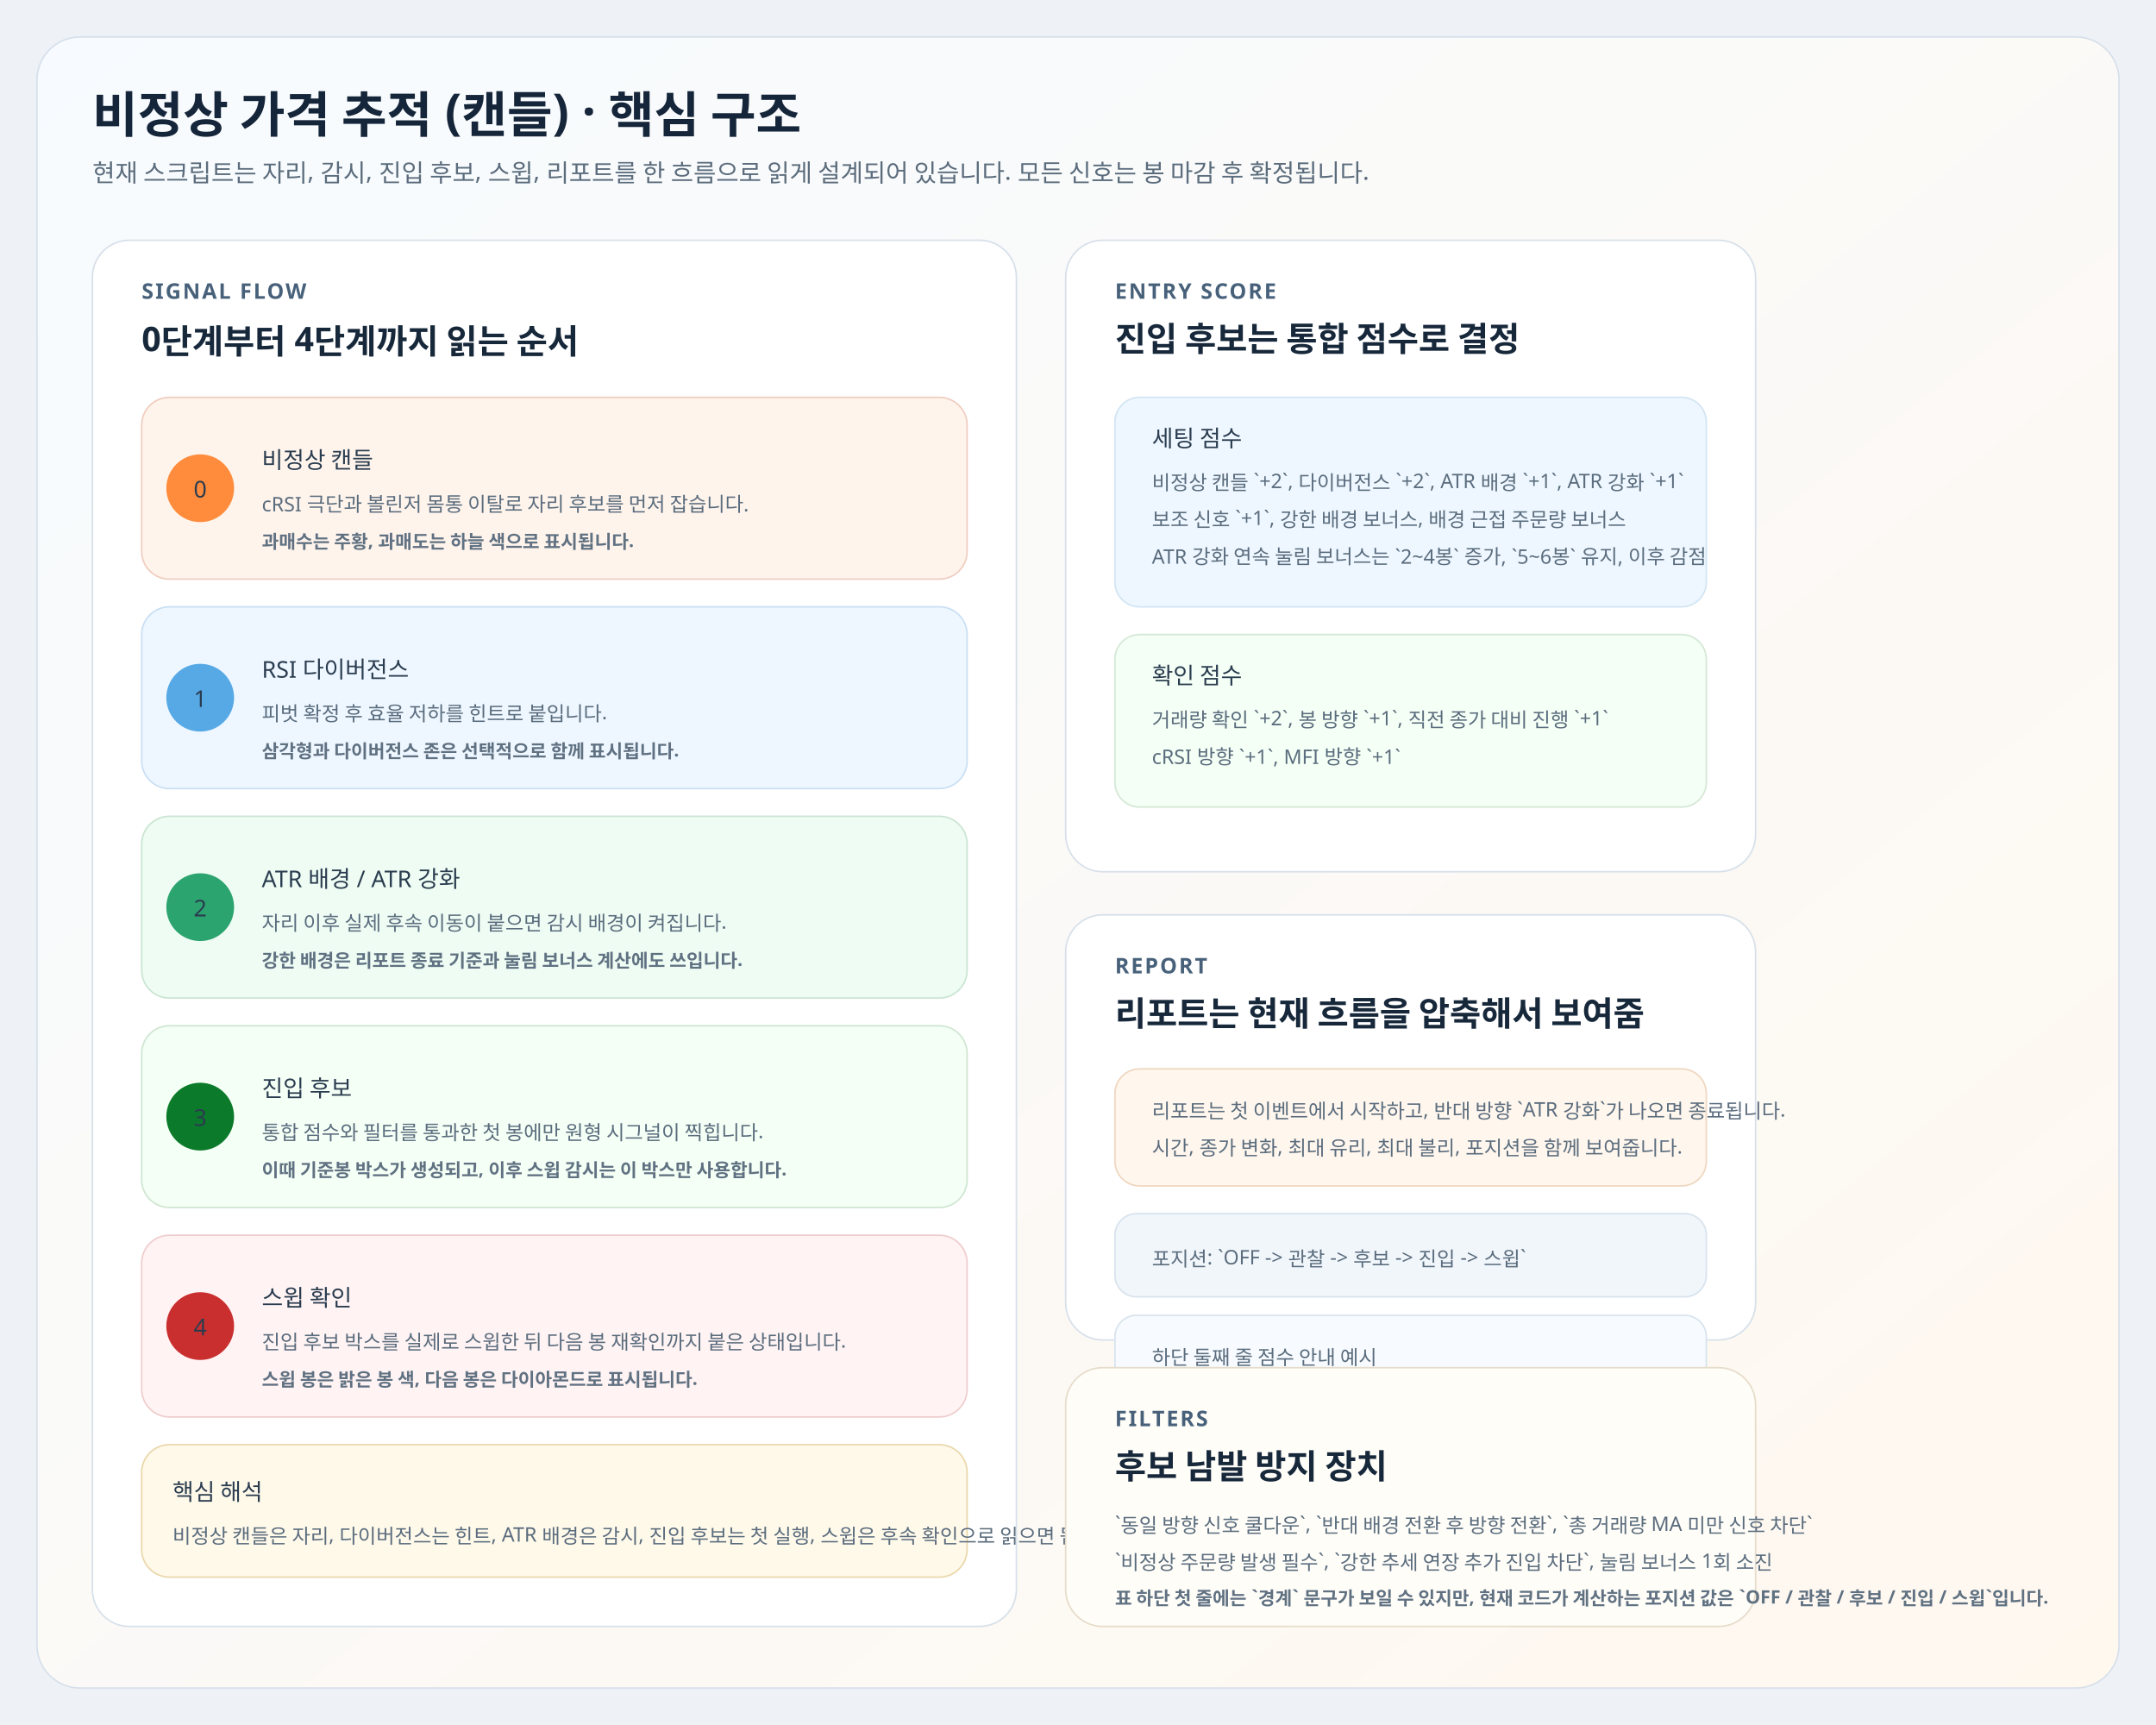
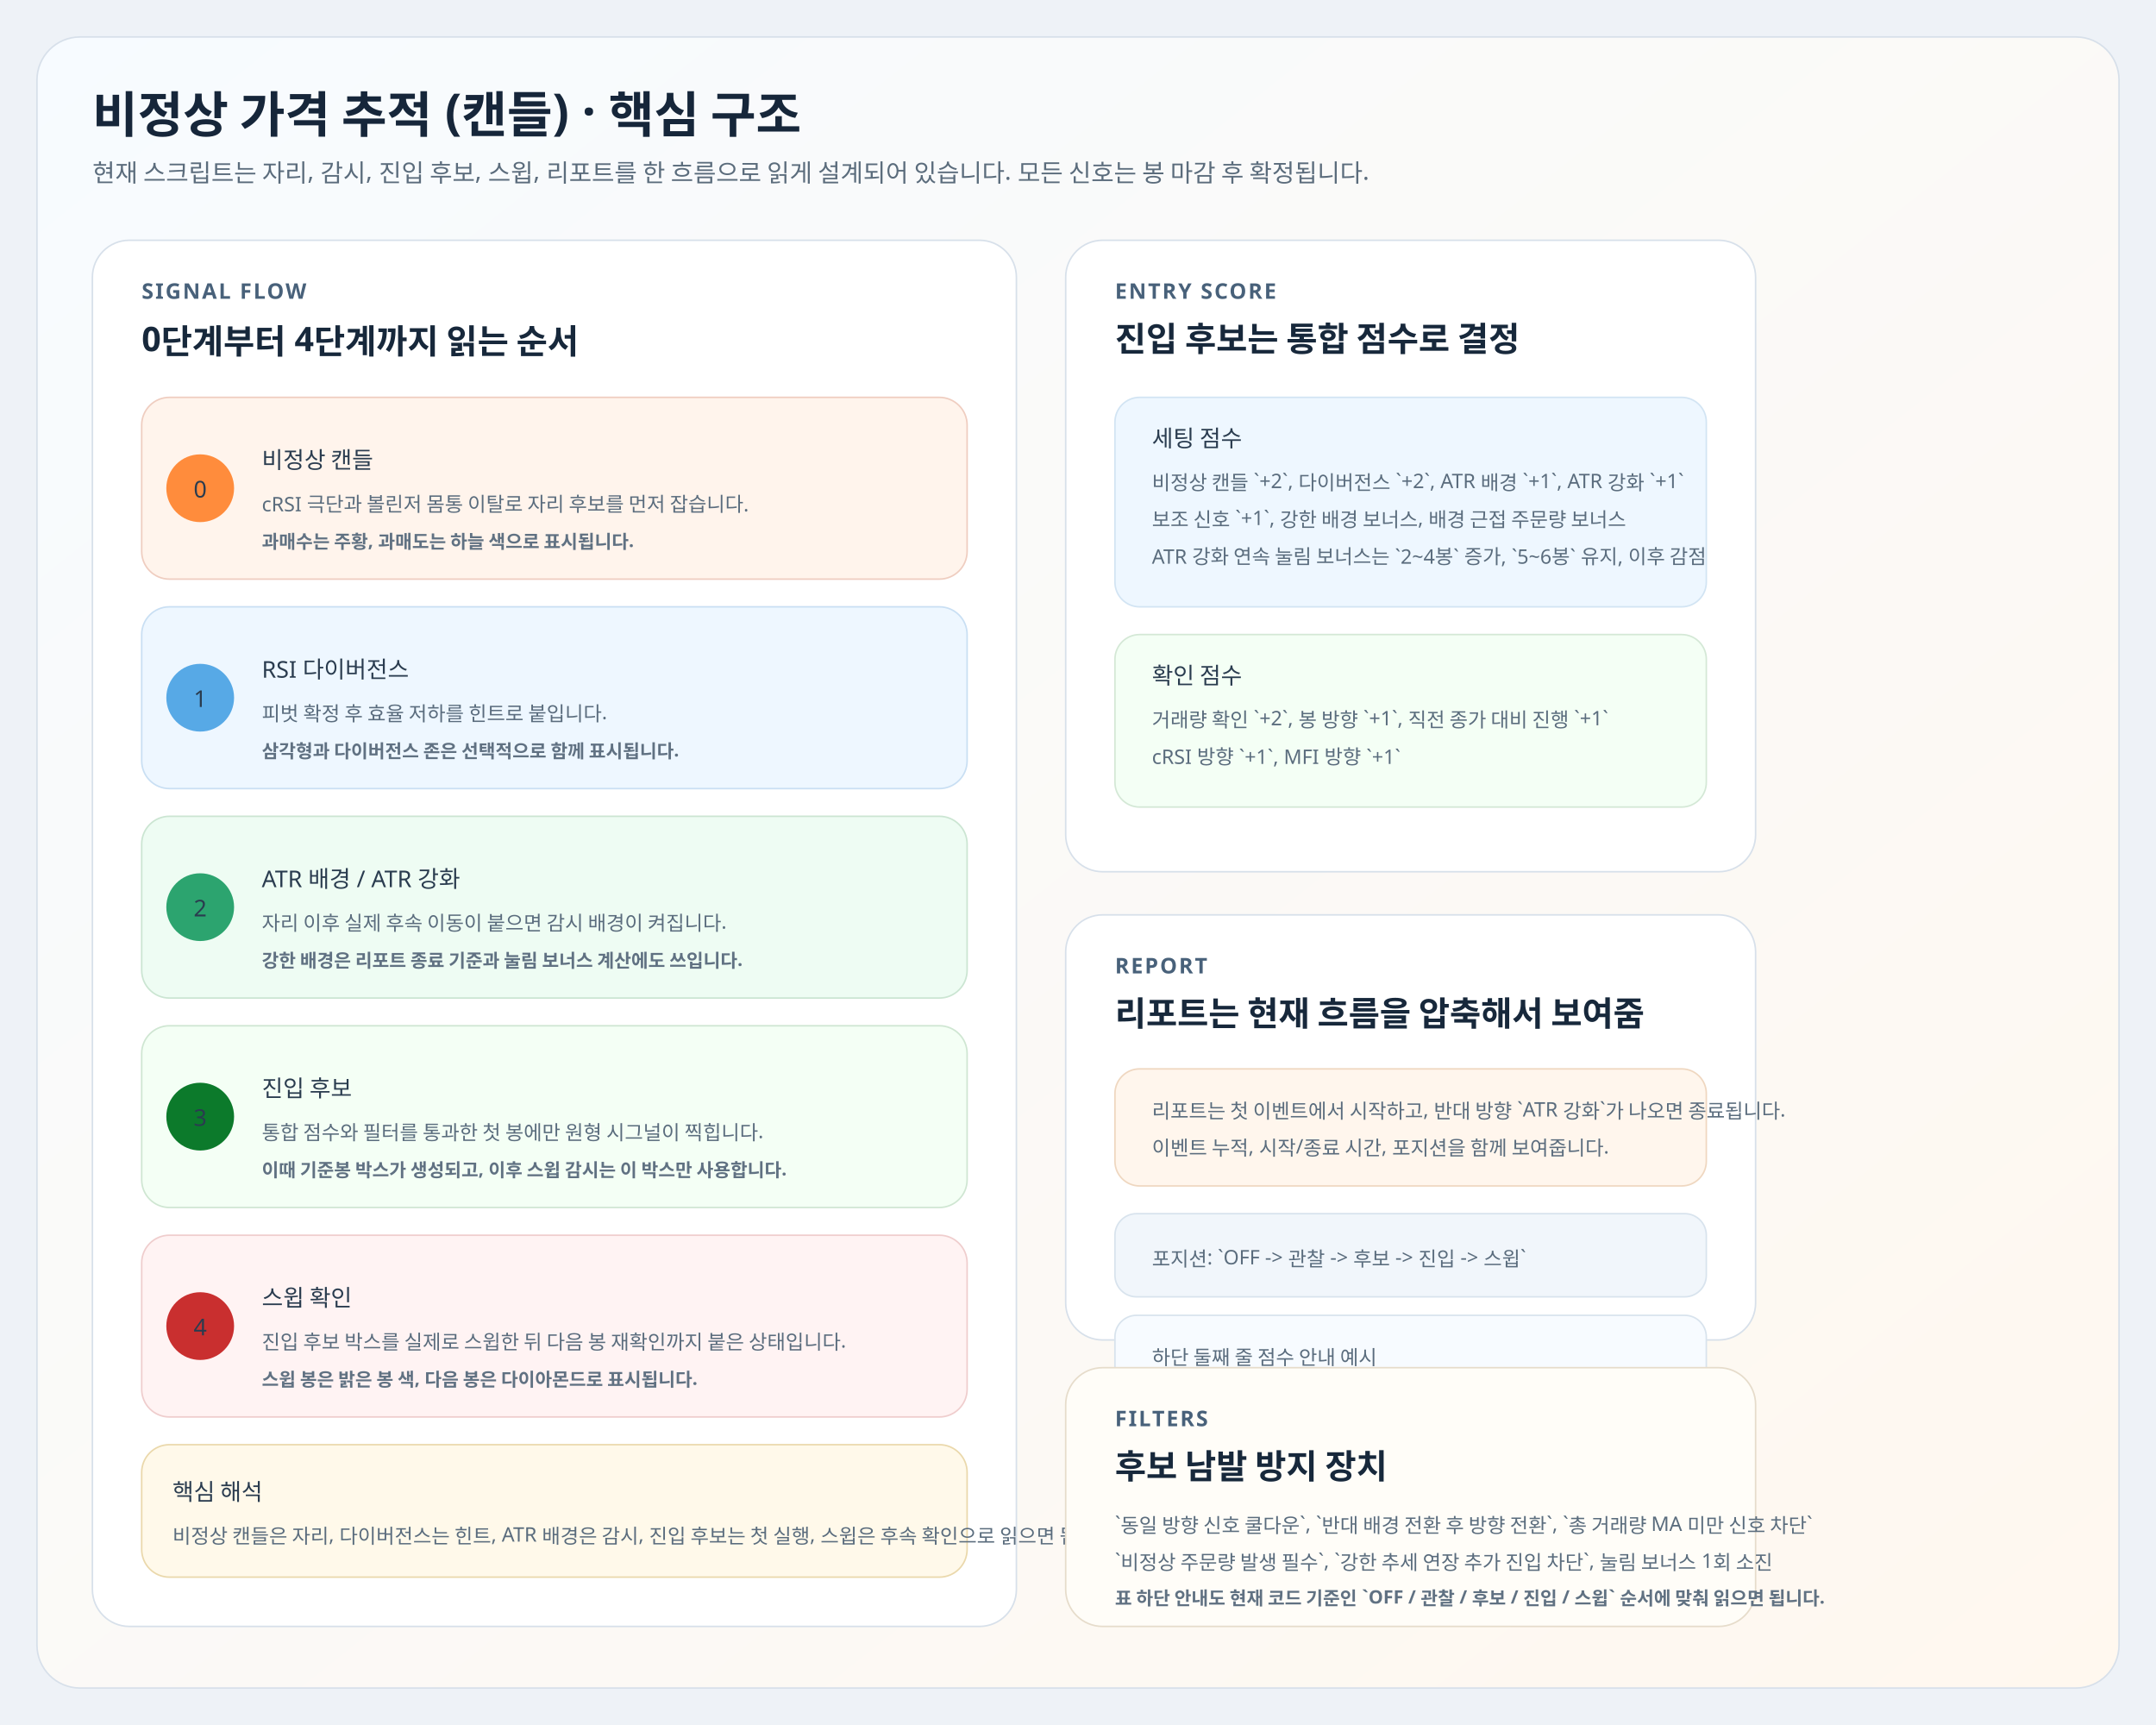
<svg xmlns="http://www.w3.org/2000/svg" width="1400" height="1120" viewBox="0 0 1400 1120" role="img" aria-labelledby="title desc">
  <defs>
    <linearGradient id="bg" x1="0%" y1="0%" x2="100%" y2="100%">
      <stop offset="0%" stop-color="#f7fbff" />
      <stop offset="100%" stop-color="#fff8ef" />
    </linearGradient>
    <style>
      .title { font: 700 32px 'Pretendard','Apple SD Gothic Neo','Malgun Gothic',sans-serif; fill: #16263a; }
      .subtitle { font: 500 16px 'Pretendard','Apple SD Gothic Neo','Malgun Gothic',sans-serif; fill: #5b6c7c; }
      .section { font: 700 14px 'Pretendard','Apple SD Gothic Neo','Malgun Gothic',sans-serif; fill: #48617a; letter-spacing: 0.08em; }
      .cardTitle { font: 700 22px 'Pretendard','Apple SD Gothic Neo','Malgun Gothic',sans-serif; fill: #17283b; }
      .body { font: 500 15px 'Pretendard','Apple SD Gothic Neo','Malgun Gothic',sans-serif; fill: #2a3c4f; }
      .small { font: 500 13px 'Pretendard','Apple SD Gothic Neo','Malgun Gothic',sans-serif; fill: #5a6c7d; }
      .tiny { font: 600 12px 'Pretendard','Apple SD Gothic Neo','Malgun Gothic',sans-serif; fill: #607182; }
      .center { text-anchor: middle; }
    </style>
  </defs>
  <rect width="1400" height="1120" fill="#eef2f7" />
  <rect x="24" y="24" width="1352" height="1072" rx="28" fill="url(#bg)" stroke="#d7e0ea" />
  <text x="60" y="86" class="title">비정상 가격 추적 (캔들) · 핵심 구조</text>
  <text x="60" y="118" class="subtitle">현재 스크립트는 자리, 감시, 진입 후보, 스윕, 리포트를 한 흐름으로 읽게 설계되어 있습니다. 모든 신호는 봉 마감 후 확정됩니다.</text>
  <rect x="60" y="156" width="600" height="900" rx="24" fill="#ffffff" stroke="#d7e0ea" />
  <text x="92" y="194" class="section">SIGNAL FLOW</text>
  <text x="92" y="228" class="cardTitle">0단계부터 4단계까지 읽는 순서</text>
  <rect x="92" y="258" width="536" height="118" rx="18" fill="#fff4ec" stroke="#efcdc0" />
  <circle cx="130" cy="317" r="22" fill="#ff8c3c" />
  <text x="130" y="323" class="body center" fill="#ffffff">0</text>
  <text x="170" y="304" class="body">비정상 캔들</text>
  <text x="170" y="332" class="small">cRSI 극단과 볼린저 몸통 이탈로 자리 후보를 먼저 잡습니다.</text>
  <text x="170" y="356" class="tiny">과매수는 주황, 과매도는 하늘 색으로 표시됩니다.</text>
  <rect x="92" y="394" width="536" height="118" rx="18" fill="#eef7ff" stroke="#c9dff3" />
  <circle cx="130" cy="453" r="22" fill="#57a9e6" />
  <text x="130" y="459" class="body center" fill="#ffffff">1</text>
  <text x="170" y="440" class="body">RSI 다이버전스</text>
  <text x="170" y="468" class="small">피벗 확정 후 효율 저하를 힌트로 붙입니다.</text>
  <text x="170" y="492" class="tiny">삼각형과 다이버전스 존은 선택적으로 함께 표시됩니다.</text>
  <rect x="92" y="530" width="536" height="118" rx="18" fill="#eefcf3" stroke="#cbe5d2" />
  <circle cx="130" cy="589" r="22" fill="#2ca46f" />
  <text x="130" y="595" class="body center" fill="#ffffff">2</text>
  <text x="170" y="576" class="body">ATR 배경 / ATR 강화</text>
  <text x="170" y="604" class="small">자리 이후 실제 후속 이동이 붙으면 감시 배경이 켜집니다.</text>
  <text x="170" y="628" class="tiny">강한 배경은 리포트 종료 기준과 눌림 보너스 계산에도 쓰입니다.</text>
  <rect x="92" y="666" width="536" height="118" rx="18" fill="#f4fff5" stroke="#cfe6d2" />
  <circle cx="130" cy="725" r="22" fill="#0c7a2b" />
  <text x="130" y="731" class="body center" fill="#ffffff">3</text>
  <text x="170" y="712" class="body">진입 후보</text>
  <text x="170" y="740" class="small">통합 점수와 필터를 통과한 첫 봉에만 원형 시그널이 찍힙니다.</text>
  <text x="170" y="764" class="tiny">이때 기준봉 박스가 생성되고, 이후 스윕 감시는 이 박스만 사용합니다.</text>
  <rect x="92" y="802" width="536" height="118" rx="18" fill="#fff3f3" stroke="#efcdcd" />
  <circle cx="130" cy="861" r="22" fill="#c92f2f" />
  <text x="130" y="867" class="body center" fill="#ffffff">4</text>
  <text x="170" y="848" class="body">스윕 확인</text>
  <text x="170" y="876" class="small">진입 후보 박스를 실제로 스윕한 뒤 다음 봉 재확인까지 붙은 상태입니다.</text>
  <text x="170" y="900" class="tiny">스윕 봉은 밝은 봉 색, 다음 봉은 다이아몬드로 표시됩니다.</text>
  <rect x="92" y="938" width="536" height="86" rx="18" fill="#fff9ea" stroke="#ead8ab" />
  <text x="112" y="974" class="body">핵심 해석</text>
  <text x="112" y="1002" class="small">비정상 캔들은 자리, 다이버전스는 힌트, ATR 배경은 감시, 진입 후보는 첫 실행, 스윕은 후속 확인으로 읽으면 됩니다.</text>
  <rect x="692" y="156" width="448" height="410" rx="24" fill="#ffffff" stroke="#d7e0ea" />
  <text x="724" y="194" class="section">ENTRY SCORE</text>
  <text x="724" y="228" class="cardTitle">진입 후보는 통합 점수로 결정</text>
  <rect x="724" y="258" width="384" height="136" rx="16" fill="#eef7ff" stroke="#d2e4f3" />
  <text x="748" y="290" class="body">세팅 점수</text>
  <text x="748" y="318" class="small">비정상 캔들 `+2`, 다이버전스 `+2`, ATR 배경 `+1`, ATR 강화 `+1`</text>
  <text x="748" y="342" class="small">보조 신호 `+1`, 강한 배경 보너스, 배경 근접 주문량 보너스</text>
  <text x="748" y="366" class="small">ATR 강화 연속 눌림 보너스는 `2~4봉` 증가, `5~6봉` 유지, 이후 감점</text>
  <rect x="724" y="412" width="384" height="112" rx="16" fill="#f4fff5" stroke="#d4e8d6" />
  <text x="748" y="444" class="body">확인 점수</text>
  <text x="748" y="472" class="small">거래량 확인 `+2`, 봉 방향 `+1`, 직전 종가 대비 진행 `+1`</text>
  <text x="748" y="496" class="small">cRSI 방향 `+1`, MFI 방향 `+1`</text>
  <rect x="692" y="594" width="448" height="276" rx="24" fill="#ffffff" stroke="#d7e0ea" />
  <text x="724" y="632" class="section">REPORT</text>
  <text x="724" y="666" class="cardTitle">리포트는 현재 흐름을 압축해서 보여줌</text>
  <rect x="724" y="694" width="384" height="76" rx="16" fill="#fff6ed" stroke="#efd7c0" />
  <text x="748" y="726" class="small">리포트는 첫 이벤트에서 시작하고, 반대 방향 `ATR 강화`가 나오면 종료됩니다.</text>
-   <text x="748" y="750" class="small">시간, 종가 변화, 최대 유리, 최대 불리, 포지션을 함께 보여줍니다.</text>
+   <text x="748" y="750" class="small">이벤트 누적, 시작/종료 시간, 포지션을 함께 보여줍니다.</text>
  <rect x="724" y="788" width="384" height="54" rx="14" fill="#f1f6fb" stroke="#d8e3ed" />
  <text x="748" y="822" class="small">포지션: `OFF -&gt; 관찰 -&gt; 후보 -&gt; 진입 -&gt; 스윕`</text>
  <rect x="724" y="854" width="384" height="78" rx="14" fill="#f7fbff" stroke="#d8e3ed" />
  <text x="748" y="886" class="small">하단 둘째 줄 점수 안내 예시</text>
  <text x="748" y="914" class="body">`8점 미만 관찰 / 8~9점 후보 / 10점 이상 진입`</text>
  <rect x="692" y="888" width="448" height="168" rx="24" fill="#fffdf8" stroke="#e6dccb" />
  <text x="724" y="926" class="section">FILTERS</text>
  <text x="724" y="960" class="cardTitle">후보 남발 방지 장치</text>
  <text x="724" y="994" class="small">`동일 방향 신호 쿨다운`, `반대 배경 전환 후 방향 전환`, `총 거래량 MA 미만 신호 차단`</text>
  <text x="724" y="1018" class="small">`비정상 주문량 발생 필수`, `강한 추세 연장 추가 진입 차단`, 눌림 보너스 1회 소진</text>
-   <text x="724" y="1042" class="tiny">표 하단 첫 줄에는 `경계` 문구가 보일 수 있지만, 현재 코드가 계산하는 포지션 값은 `OFF / 관찰 / 후보 / 진입 / 스윕`입니다.</text>
+   <text x="724" y="1042" class="tiny">표 하단 안내도 현재 코드 기준인 `OFF / 관찰 / 후보 / 진입 / 스윕` 순서에 맞춰 읽으면 됩니다.</text>
</svg>
